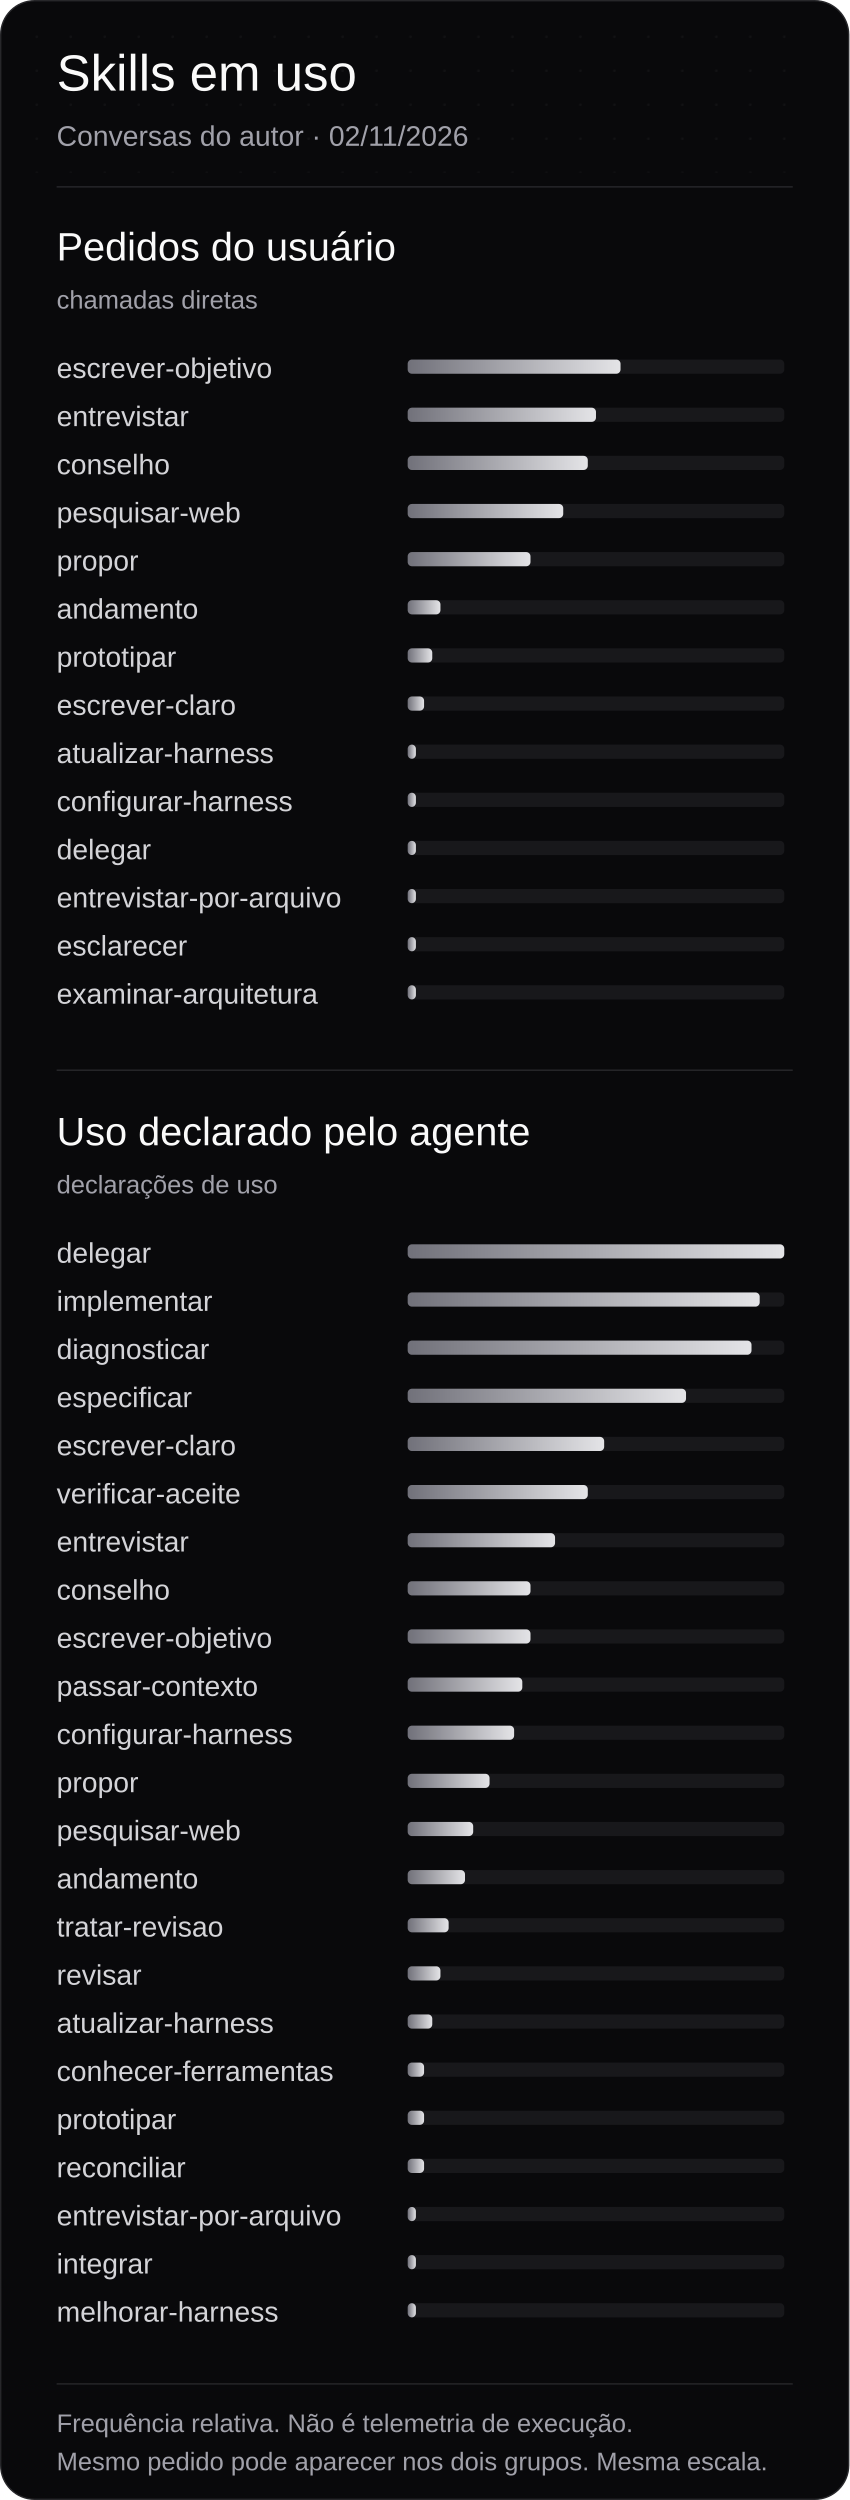
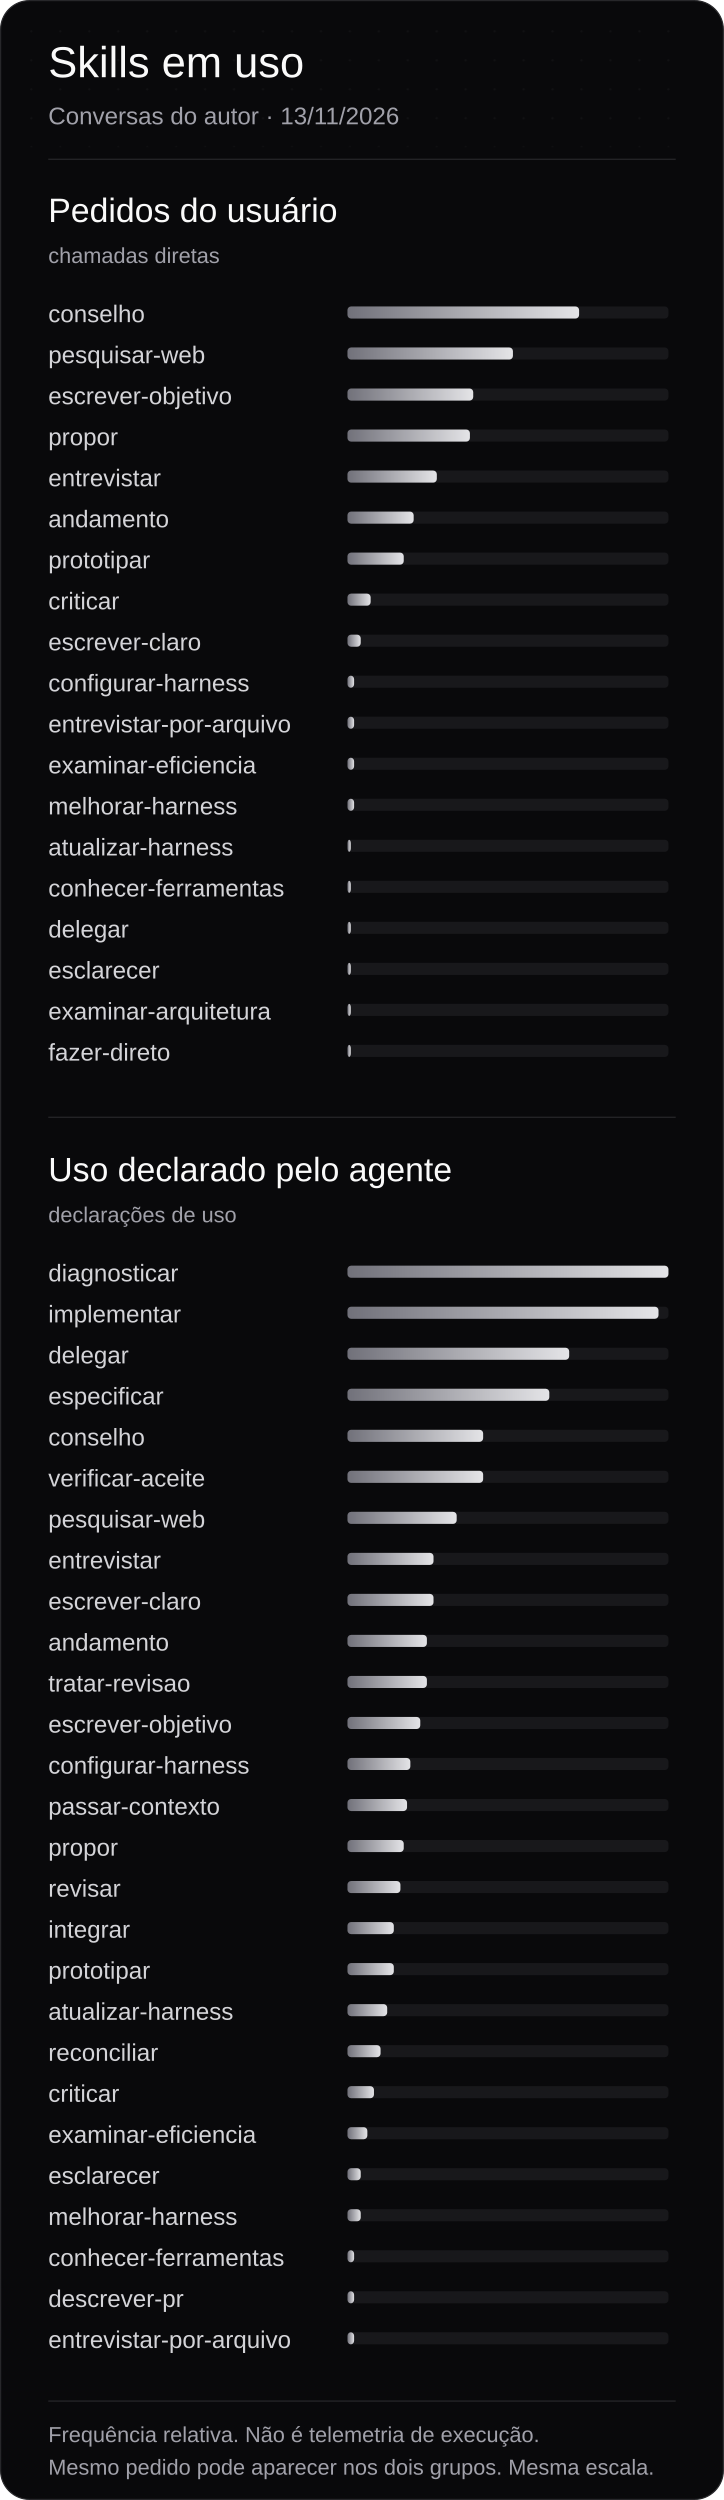
- <svg xmlns="http://www.w3.org/2000/svg" width="600" height="1766" viewBox="0 0 600 1766" role="img" aria-labelledby="title desc">
+ <svg xmlns="http://www.w3.org/2000/svg" width="600" height="2072" viewBox="0 0 600 2072" role="img" aria-labelledby="title desc">
  <defs>
    <linearGradient id="bar">
      <stop stop-color="#71717a" />
      <stop offset="1" stop-color="#e4e4e7" />
    </linearGradient>
    <pattern id="dots" width="24" height="24" patternUnits="userSpaceOnUse">
      <circle cx="2" cy="2" r="1" fill="#fafafa" fill-opacity="0.035" />
    </pattern>
  </defs>
  <style>text { font-family: ui-sans-serif, system-ui, -apple-system, "Segoe UI", Arial, sans-serif; font-variant-numeric: tabular-nums; }</style>
-   <rect x="0.5" y="0.5" width="599" height="1765" rx="24" fill="#09090b" stroke="#27272a" />
+   <rect x="0.5" y="0.5" width="599" height="2071" rx="24" fill="#09090b" stroke="#27272a" />
  <rect x="24" y="16" width="552" height="106" fill="url(#dots)" />
  <text x="40" y="64" font-size="36" fill="#fafafa" text-anchor="start" font-weight="500">Skills em uso</text>
-   <text x="40" y="103" font-size="20" fill="#a1a1aa" text-anchor="start" font-weight="400">Conversas do autor · 02/11/2026</text>
+   <text x="40" y="103" font-size="20" fill="#a1a1aa" text-anchor="start" font-weight="400">Conversas do autor · 13/11/2026</text>
  <path d="M40 132 H560" stroke="#27272a" />
-   <path d="M40 756 H560" stroke="#27272a" />
+   <path d="M40 926 H560" stroke="#27272a" />
  <text x="40" y="184" font-size="28" fill="#fafafa" text-anchor="start" font-weight="500">Pedidos do usuário</text>
  <text x="40" y="218" font-size="18" fill="#a1a1aa" text-anchor="start" font-weight="400">chamadas diretas</text>
-   <text x="40" y="267" font-size="20" fill="#d4d4d8" text-anchor="start" font-weight="400">escrever-objetivo</text>
+   <text x="40" y="267" font-size="20" fill="#d4d4d8" text-anchor="start" font-weight="400">conselho</text>
  <rect x="288" y="254" width="266" height="10" rx="3" fill="#18181b" />
-   <rect x="288" y="254" width="150.348" height="10" rx="3" fill="url(#bar)" />
-   <text x="40" y="301" font-size="20" fill="#d4d4d8" text-anchor="start" font-weight="400">entrevistar</text>
+   <rect x="288" y="254" width="191.959" height="10" rx="3" fill="url(#bar)" />
+   <text x="40" y="301" font-size="20" fill="#d4d4d8" text-anchor="start" font-weight="400">pesquisar-web</text>
  <rect x="288" y="288" width="266" height="10" rx="3" fill="#18181b" />
-   <rect x="288" y="288" width="133.000" height="10" rx="3" fill="url(#bar)" />
-   <text x="40" y="335" font-size="20" fill="#d4d4d8" text-anchor="start" font-weight="400">conselho</text>
+   <rect x="288" y="288" width="137.113" height="10" rx="3" fill="url(#bar)" />
+   <text x="40" y="335" font-size="20" fill="#d4d4d8" text-anchor="start" font-weight="400">escrever-objetivo</text>
  <rect x="288" y="322" width="266" height="10" rx="3" fill="#18181b" />
-   <rect x="288" y="322" width="127.217" height="10" rx="3" fill="url(#bar)" />
-   <text x="40" y="369" font-size="20" fill="#d4d4d8" text-anchor="start" font-weight="400">pesquisar-web</text>
+   <rect x="288" y="322" width="104.206" height="10" rx="3" fill="url(#bar)" />
+   <text x="40" y="369" font-size="20" fill="#d4d4d8" text-anchor="start" font-weight="400">propor</text>
  <rect x="288" y="356" width="266" height="10" rx="3" fill="#18181b" />
-   <rect x="288" y="356" width="109.870" height="10" rx="3" fill="url(#bar)" />
-   <text x="40" y="403" font-size="20" fill="#d4d4d8" text-anchor="start" font-weight="400">propor</text>
+   <rect x="288" y="356" width="101.464" height="10" rx="3" fill="url(#bar)" />
+   <text x="40" y="403" font-size="20" fill="#d4d4d8" text-anchor="start" font-weight="400">entrevistar</text>
  <rect x="288" y="390" width="266" height="10" rx="3" fill="#18181b" />
-   <rect x="288" y="390" width="86.739" height="10" rx="3" fill="url(#bar)" />
+   <rect x="288" y="390" width="74.041" height="10" rx="3" fill="url(#bar)" />
  <text x="40" y="437" font-size="20" fill="#d4d4d8" text-anchor="start" font-weight="400">andamento</text>
  <rect x="288" y="424" width="266" height="10" rx="3" fill="#18181b" />
-   <rect x="288" y="424" width="23.130" height="10" rx="3" fill="url(#bar)" />
+   <rect x="288" y="424" width="54.845" height="10" rx="3" fill="url(#bar)" />
  <text x="40" y="471" font-size="20" fill="#d4d4d8" text-anchor="start" font-weight="400">prototipar</text>
  <rect x="288" y="458" width="266" height="10" rx="3" fill="#18181b" />
-   <rect x="288" y="458" width="17.348" height="10" rx="3" fill="url(#bar)" />
-   <text x="40" y="505" font-size="20" fill="#d4d4d8" text-anchor="start" font-weight="400">escrever-claro</text>
+   <rect x="288" y="458" width="46.619" height="10" rx="3" fill="url(#bar)" />
+   <text x="40" y="505" font-size="20" fill="#d4d4d8" text-anchor="start" font-weight="400">criticar</text>
  <rect x="288" y="492" width="266" height="10" rx="3" fill="#18181b" />
-   <rect x="288" y="492" width="11.565" height="10" rx="3" fill="url(#bar)" />
-   <text x="40" y="539" font-size="20" fill="#d4d4d8" text-anchor="start" font-weight="400">atualizar-harness</text>
+   <rect x="288" y="492" width="19.196" height="10" rx="3" fill="url(#bar)" />
+   <text x="40" y="539" font-size="20" fill="#d4d4d8" text-anchor="start" font-weight="400">escrever-claro</text>
  <rect x="288" y="526" width="266" height="10" rx="3" fill="#18181b" />
-   <rect x="288" y="526" width="5.783" height="10" rx="3" fill="url(#bar)" />
+   <rect x="288" y="526" width="10.969" height="10" rx="3" fill="url(#bar)" />
  <text x="40" y="573" font-size="20" fill="#d4d4d8" text-anchor="start" font-weight="400">configurar-harness</text>
  <rect x="288" y="560" width="266" height="10" rx="3" fill="#18181b" />
-   <rect x="288" y="560" width="5.783" height="10" rx="3" fill="url(#bar)" />
-   <text x="40" y="607" font-size="20" fill="#d4d4d8" text-anchor="start" font-weight="400">delegar</text>
+   <rect x="288" y="560" width="5.485" height="10" rx="3" fill="url(#bar)" />
+   <text x="40" y="607" font-size="20" fill="#d4d4d8" text-anchor="start" font-weight="400">entrevistar-por-arquivo</text>
  <rect x="288" y="594" width="266" height="10" rx="3" fill="#18181b" />
-   <rect x="288" y="594" width="5.783" height="10" rx="3" fill="url(#bar)" />
-   <text x="40" y="641" font-size="20" fill="#d4d4d8" text-anchor="start" font-weight="400">entrevistar-por-arquivo</text>
+   <rect x="288" y="594" width="5.485" height="10" rx="3" fill="url(#bar)" />
+   <text x="40" y="641" font-size="20" fill="#d4d4d8" text-anchor="start" font-weight="400">examinar-eficiencia</text>
  <rect x="288" y="628" width="266" height="10" rx="3" fill="#18181b" />
-   <rect x="288" y="628" width="5.783" height="10" rx="3" fill="url(#bar)" />
-   <text x="40" y="675" font-size="20" fill="#d4d4d8" text-anchor="start" font-weight="400">esclarecer</text>
+   <rect x="288" y="628" width="5.485" height="10" rx="3" fill="url(#bar)" />
+   <text x="40" y="675" font-size="20" fill="#d4d4d8" text-anchor="start" font-weight="400">melhorar-harness</text>
  <rect x="288" y="662" width="266" height="10" rx="3" fill="#18181b" />
-   <rect x="288" y="662" width="5.783" height="10" rx="3" fill="url(#bar)" />
-   <text x="40" y="709" font-size="20" fill="#d4d4d8" text-anchor="start" font-weight="400">examinar-arquitetura</text>
+   <rect x="288" y="662" width="5.485" height="10" rx="3" fill="url(#bar)" />
+   <text x="40" y="709" font-size="20" fill="#d4d4d8" text-anchor="start" font-weight="400">atualizar-harness</text>
  <rect x="288" y="696" width="266" height="10" rx="3" fill="#18181b" />
-   <rect x="288" y="696" width="5.783" height="10" rx="3" fill="url(#bar)" />
-   <text x="40" y="809" font-size="28" fill="#fafafa" text-anchor="start" font-weight="500">Uso declarado pelo agente</text>
-   <text x="40" y="843" font-size="18" fill="#a1a1aa" text-anchor="start" font-weight="400">declarações de uso</text>
-   <text x="40" y="892" font-size="20" fill="#d4d4d8" text-anchor="start" font-weight="400">delegar</text>
-   <rect x="288" y="879" width="266" height="10" rx="3" fill="#18181b" />
-   <rect x="288" y="879" width="266.000" height="10" rx="3" fill="url(#bar)" />
-   <text x="40" y="926" font-size="20" fill="#d4d4d8" text-anchor="start" font-weight="400">implementar</text>
-   <rect x="288" y="913" width="266" height="10" rx="3" fill="#18181b" />
-   <rect x="288" y="913" width="248.652" height="10" rx="3" fill="url(#bar)" />
-   <text x="40" y="960" font-size="20" fill="#d4d4d8" text-anchor="start" font-weight="400">diagnosticar</text>
-   <rect x="288" y="947" width="266" height="10" rx="3" fill="#18181b" />
-   <rect x="288" y="947" width="242.870" height="10" rx="3" fill="url(#bar)" />
-   <text x="40" y="994" font-size="20" fill="#d4d4d8" text-anchor="start" font-weight="400">especificar</text>
-   <rect x="288" y="981" width="266" height="10" rx="3" fill="#18181b" />
-   <rect x="288" y="981" width="196.609" height="10" rx="3" fill="url(#bar)" />
-   <text x="40" y="1028" font-size="20" fill="#d4d4d8" text-anchor="start" font-weight="400">escrever-claro</text>
-   <rect x="288" y="1015" width="266" height="10" rx="3" fill="#18181b" />
-   <rect x="288" y="1015" width="138.783" height="10" rx="3" fill="url(#bar)" />
-   <text x="40" y="1062" font-size="20" fill="#d4d4d8" text-anchor="start" font-weight="400">verificar-aceite</text>
+   <rect x="288" y="696" width="2.742" height="10" rx="3" fill="url(#bar)" />
+   <text x="40" y="743" font-size="20" fill="#d4d4d8" text-anchor="start" font-weight="400">conhecer-ferramentas</text>
+   <rect x="288" y="730" width="266" height="10" rx="3" fill="#18181b" />
+   <rect x="288" y="730" width="2.742" height="10" rx="3" fill="url(#bar)" />
+   <text x="40" y="777" font-size="20" fill="#d4d4d8" text-anchor="start" font-weight="400">delegar</text>
+   <rect x="288" y="764" width="266" height="10" rx="3" fill="#18181b" />
+   <rect x="288" y="764" width="2.742" height="10" rx="3" fill="url(#bar)" />
+   <text x="40" y="811" font-size="20" fill="#d4d4d8" text-anchor="start" font-weight="400">esclarecer</text>
+   <rect x="288" y="798" width="266" height="10" rx="3" fill="#18181b" />
+   <rect x="288" y="798" width="2.742" height="10" rx="3" fill="url(#bar)" />
+   <text x="40" y="845" font-size="20" fill="#d4d4d8" text-anchor="start" font-weight="400">examinar-arquitetura</text>
+   <rect x="288" y="832" width="266" height="10" rx="3" fill="#18181b" />
+   <rect x="288" y="832" width="2.742" height="10" rx="3" fill="url(#bar)" />
+   <text x="40" y="879" font-size="20" fill="#d4d4d8" text-anchor="start" font-weight="400">fazer-direto</text>
+   <rect x="288" y="866" width="266" height="10" rx="3" fill="#18181b" />
+   <rect x="288" y="866" width="2.742" height="10" rx="3" fill="url(#bar)" />
+   <text x="40" y="979" font-size="28" fill="#fafafa" text-anchor="start" font-weight="500">Uso declarado pelo agente</text>
+   <text x="40" y="1013" font-size="18" fill="#a1a1aa" text-anchor="start" font-weight="400">declarações de uso</text>
+   <text x="40" y="1062" font-size="20" fill="#d4d4d8" text-anchor="start" font-weight="400">diagnosticar</text>
  <rect x="288" y="1049" width="266" height="10" rx="3" fill="#18181b" />
-   <rect x="288" y="1049" width="127.217" height="10" rx="3" fill="url(#bar)" />
-   <text x="40" y="1096" font-size="20" fill="#d4d4d8" text-anchor="start" font-weight="400">entrevistar</text>
+   <rect x="288" y="1049" width="266.000" height="10" rx="3" fill="url(#bar)" />
+   <text x="40" y="1096" font-size="20" fill="#d4d4d8" text-anchor="start" font-weight="400">implementar</text>
  <rect x="288" y="1083" width="266" height="10" rx="3" fill="#18181b" />
-   <rect x="288" y="1083" width="104.087" height="10" rx="3" fill="url(#bar)" />
-   <text x="40" y="1130" font-size="20" fill="#d4d4d8" text-anchor="start" font-weight="400">conselho</text>
+   <rect x="288" y="1083" width="257.773" height="10" rx="3" fill="url(#bar)" />
+   <text x="40" y="1130" font-size="20" fill="#d4d4d8" text-anchor="start" font-weight="400">delegar</text>
  <rect x="288" y="1117" width="266" height="10" rx="3" fill="#18181b" />
-   <rect x="288" y="1117" width="86.739" height="10" rx="3" fill="url(#bar)" />
-   <text x="40" y="1164" font-size="20" fill="#d4d4d8" text-anchor="start" font-weight="400">escrever-objetivo</text>
+   <rect x="288" y="1117" width="183.732" height="10" rx="3" fill="url(#bar)" />
+   <text x="40" y="1164" font-size="20" fill="#d4d4d8" text-anchor="start" font-weight="400">especificar</text>
  <rect x="288" y="1151" width="266" height="10" rx="3" fill="#18181b" />
-   <rect x="288" y="1151" width="86.739" height="10" rx="3" fill="url(#bar)" />
-   <text x="40" y="1198" font-size="20" fill="#d4d4d8" text-anchor="start" font-weight="400">passar-contexto</text>
+   <rect x="288" y="1151" width="167.278" height="10" rx="3" fill="url(#bar)" />
+   <text x="40" y="1198" font-size="20" fill="#d4d4d8" text-anchor="start" font-weight="400">conselho</text>
  <rect x="288" y="1185" width="266" height="10" rx="3" fill="#18181b" />
-   <rect x="288" y="1185" width="80.957" height="10" rx="3" fill="url(#bar)" />
-   <text x="40" y="1232" font-size="20" fill="#d4d4d8" text-anchor="start" font-weight="400">configurar-harness</text>
+   <rect x="288" y="1185" width="112.433" height="10" rx="3" fill="url(#bar)" />
+   <text x="40" y="1232" font-size="20" fill="#d4d4d8" text-anchor="start" font-weight="400">verificar-aceite</text>
  <rect x="288" y="1219" width="266" height="10" rx="3" fill="#18181b" />
-   <rect x="288" y="1219" width="75.174" height="10" rx="3" fill="url(#bar)" />
-   <text x="40" y="1266" font-size="20" fill="#d4d4d8" text-anchor="start" font-weight="400">propor</text>
+   <rect x="288" y="1219" width="112.433" height="10" rx="3" fill="url(#bar)" />
+   <text x="40" y="1266" font-size="20" fill="#d4d4d8" text-anchor="start" font-weight="400">pesquisar-web</text>
  <rect x="288" y="1253" width="266" height="10" rx="3" fill="#18181b" />
-   <rect x="288" y="1253" width="57.826" height="10" rx="3" fill="url(#bar)" />
-   <text x="40" y="1300" font-size="20" fill="#d4d4d8" text-anchor="start" font-weight="400">pesquisar-web</text>
+   <rect x="288" y="1253" width="90.495" height="10" rx="3" fill="url(#bar)" />
+   <text x="40" y="1300" font-size="20" fill="#d4d4d8" text-anchor="start" font-weight="400">entrevistar</text>
  <rect x="288" y="1287" width="266" height="10" rx="3" fill="#18181b" />
-   <rect x="288" y="1287" width="46.261" height="10" rx="3" fill="url(#bar)" />
-   <text x="40" y="1334" font-size="20" fill="#d4d4d8" text-anchor="start" font-weight="400">andamento</text>
+   <rect x="288" y="1287" width="71.299" height="10" rx="3" fill="url(#bar)" />
+   <text x="40" y="1334" font-size="20" fill="#d4d4d8" text-anchor="start" font-weight="400">escrever-claro</text>
  <rect x="288" y="1321" width="266" height="10" rx="3" fill="#18181b" />
-   <rect x="288" y="1321" width="40.478" height="10" rx="3" fill="url(#bar)" />
-   <text x="40" y="1368" font-size="20" fill="#d4d4d8" text-anchor="start" font-weight="400">tratar-revisao</text>
+   <rect x="288" y="1321" width="71.299" height="10" rx="3" fill="url(#bar)" />
+   <text x="40" y="1368" font-size="20" fill="#d4d4d8" text-anchor="start" font-weight="400">andamento</text>
  <rect x="288" y="1355" width="266" height="10" rx="3" fill="#18181b" />
-   <rect x="288" y="1355" width="28.913" height="10" rx="3" fill="url(#bar)" />
-   <text x="40" y="1402" font-size="20" fill="#d4d4d8" text-anchor="start" font-weight="400">revisar</text>
+   <rect x="288" y="1355" width="65.814" height="10" rx="3" fill="url(#bar)" />
+   <text x="40" y="1402" font-size="20" fill="#d4d4d8" text-anchor="start" font-weight="400">tratar-revisao</text>
  <rect x="288" y="1389" width="266" height="10" rx="3" fill="#18181b" />
-   <rect x="288" y="1389" width="23.130" height="10" rx="3" fill="url(#bar)" />
-   <text x="40" y="1436" font-size="20" fill="#d4d4d8" text-anchor="start" font-weight="400">atualizar-harness</text>
+   <rect x="288" y="1389" width="65.814" height="10" rx="3" fill="url(#bar)" />
+   <text x="40" y="1436" font-size="20" fill="#d4d4d8" text-anchor="start" font-weight="400">escrever-objetivo</text>
  <rect x="288" y="1423" width="266" height="10" rx="3" fill="#18181b" />
-   <rect x="288" y="1423" width="17.348" height="10" rx="3" fill="url(#bar)" />
-   <text x="40" y="1470" font-size="20" fill="#d4d4d8" text-anchor="start" font-weight="400">conhecer-ferramentas</text>
+   <rect x="288" y="1423" width="60.330" height="10" rx="3" fill="url(#bar)" />
+   <text x="40" y="1470" font-size="20" fill="#d4d4d8" text-anchor="start" font-weight="400">configurar-harness</text>
  <rect x="288" y="1457" width="266" height="10" rx="3" fill="#18181b" />
-   <rect x="288" y="1457" width="11.565" height="10" rx="3" fill="url(#bar)" />
-   <text x="40" y="1504" font-size="20" fill="#d4d4d8" text-anchor="start" font-weight="400">prototipar</text>
+   <rect x="288" y="1457" width="52.103" height="10" rx="3" fill="url(#bar)" />
+   <text x="40" y="1504" font-size="20" fill="#d4d4d8" text-anchor="start" font-weight="400">passar-contexto</text>
  <rect x="288" y="1491" width="266" height="10" rx="3" fill="#18181b" />
-   <rect x="288" y="1491" width="11.565" height="10" rx="3" fill="url(#bar)" />
-   <text x="40" y="1538" font-size="20" fill="#d4d4d8" text-anchor="start" font-weight="400">reconciliar</text>
+   <rect x="288" y="1491" width="49.361" height="10" rx="3" fill="url(#bar)" />
+   <text x="40" y="1538" font-size="20" fill="#d4d4d8" text-anchor="start" font-weight="400">propor</text>
  <rect x="288" y="1525" width="266" height="10" rx="3" fill="#18181b" />
-   <rect x="288" y="1525" width="11.565" height="10" rx="3" fill="url(#bar)" />
-   <text x="40" y="1572" font-size="20" fill="#d4d4d8" text-anchor="start" font-weight="400">entrevistar-por-arquivo</text>
+   <rect x="288" y="1525" width="46.619" height="10" rx="3" fill="url(#bar)" />
+   <text x="40" y="1572" font-size="20" fill="#d4d4d8" text-anchor="start" font-weight="400">revisar</text>
  <rect x="288" y="1559" width="266" height="10" rx="3" fill="#18181b" />
-   <rect x="288" y="1559" width="5.783" height="10" rx="3" fill="url(#bar)" />
+   <rect x="288" y="1559" width="43.876" height="10" rx="3" fill="url(#bar)" />
  <text x="40" y="1606" font-size="20" fill="#d4d4d8" text-anchor="start" font-weight="400">integrar</text>
  <rect x="288" y="1593" width="266" height="10" rx="3" fill="#18181b" />
-   <rect x="288" y="1593" width="5.783" height="10" rx="3" fill="url(#bar)" />
-   <text x="40" y="1640" font-size="20" fill="#d4d4d8" text-anchor="start" font-weight="400">melhorar-harness</text>
+   <rect x="288" y="1593" width="38.392" height="10" rx="3" fill="url(#bar)" />
+   <text x="40" y="1640" font-size="20" fill="#d4d4d8" text-anchor="start" font-weight="400">prototipar</text>
  <rect x="288" y="1627" width="266" height="10" rx="3" fill="#18181b" />
-   <rect x="288" y="1627" width="5.783" height="10" rx="3" fill="url(#bar)" />
-   <path d="M40 1684 H560" stroke="#27272a" />
-   <text x="40" y="1718" font-size="18" fill="#a1a1aa" text-anchor="start" font-weight="400">Frequência relativa. Não é telemetria de execução.</text>
-   <text x="40" y="1745" font-size="18" fill="#a1a1aa" text-anchor="start" font-weight="400">Mesmo pedido pode aparecer nos dois grupos. Mesma escala.</text>
+   <rect x="288" y="1627" width="38.392" height="10" rx="3" fill="url(#bar)" />
+   <text x="40" y="1674" font-size="20" fill="#d4d4d8" text-anchor="start" font-weight="400">atualizar-harness</text>
+   <rect x="288" y="1661" width="266" height="10" rx="3" fill="#18181b" />
+   <rect x="288" y="1661" width="32.907" height="10" rx="3" fill="url(#bar)" />
+   <text x="40" y="1708" font-size="20" fill="#d4d4d8" text-anchor="start" font-weight="400">reconciliar</text>
+   <rect x="288" y="1695" width="266" height="10" rx="3" fill="#18181b" />
+   <rect x="288" y="1695" width="27.423" height="10" rx="3" fill="url(#bar)" />
+   <text x="40" y="1742" font-size="20" fill="#d4d4d8" text-anchor="start" font-weight="400">criticar</text>
+   <rect x="288" y="1729" width="266" height="10" rx="3" fill="#18181b" />
+   <rect x="288" y="1729" width="21.938" height="10" rx="3" fill="url(#bar)" />
+   <text x="40" y="1776" font-size="20" fill="#d4d4d8" text-anchor="start" font-weight="400">examinar-eficiencia</text>
+   <rect x="288" y="1763" width="266" height="10" rx="3" fill="#18181b" />
+   <rect x="288" y="1763" width="16.454" height="10" rx="3" fill="url(#bar)" />
+   <text x="40" y="1810" font-size="20" fill="#d4d4d8" text-anchor="start" font-weight="400">esclarecer</text>
+   <rect x="288" y="1797" width="266" height="10" rx="3" fill="#18181b" />
+   <rect x="288" y="1797" width="10.969" height="10" rx="3" fill="url(#bar)" />
+   <text x="40" y="1844" font-size="20" fill="#d4d4d8" text-anchor="start" font-weight="400">melhorar-harness</text>
+   <rect x="288" y="1831" width="266" height="10" rx="3" fill="#18181b" />
+   <rect x="288" y="1831" width="10.969" height="10" rx="3" fill="url(#bar)" />
+   <text x="40" y="1878" font-size="20" fill="#d4d4d8" text-anchor="start" font-weight="400">conhecer-ferramentas</text>
+   <rect x="288" y="1865" width="266" height="10" rx="3" fill="#18181b" />
+   <rect x="288" y="1865" width="5.485" height="10" rx="3" fill="url(#bar)" />
+   <text x="40" y="1912" font-size="20" fill="#d4d4d8" text-anchor="start" font-weight="400">descrever-pr</text>
+   <rect x="288" y="1899" width="266" height="10" rx="3" fill="#18181b" />
+   <rect x="288" y="1899" width="5.485" height="10" rx="3" fill="url(#bar)" />
+   <text x="40" y="1946" font-size="20" fill="#d4d4d8" text-anchor="start" font-weight="400">entrevistar-por-arquivo</text>
+   <rect x="288" y="1933" width="266" height="10" rx="3" fill="#18181b" />
+   <rect x="288" y="1933" width="5.485" height="10" rx="3" fill="url(#bar)" />
+   <path d="M40 1990 H560" stroke="#27272a" />
+   <text x="40" y="2024" font-size="18" fill="#a1a1aa" text-anchor="start" font-weight="400">Frequência relativa. Não é telemetria de execução.</text>
+   <text x="40" y="2051" font-size="18" fill="#a1a1aa" text-anchor="start" font-weight="400">Mesmo pedido pode aparecer nos dois grupos. Mesma escala.</text>
</svg>
